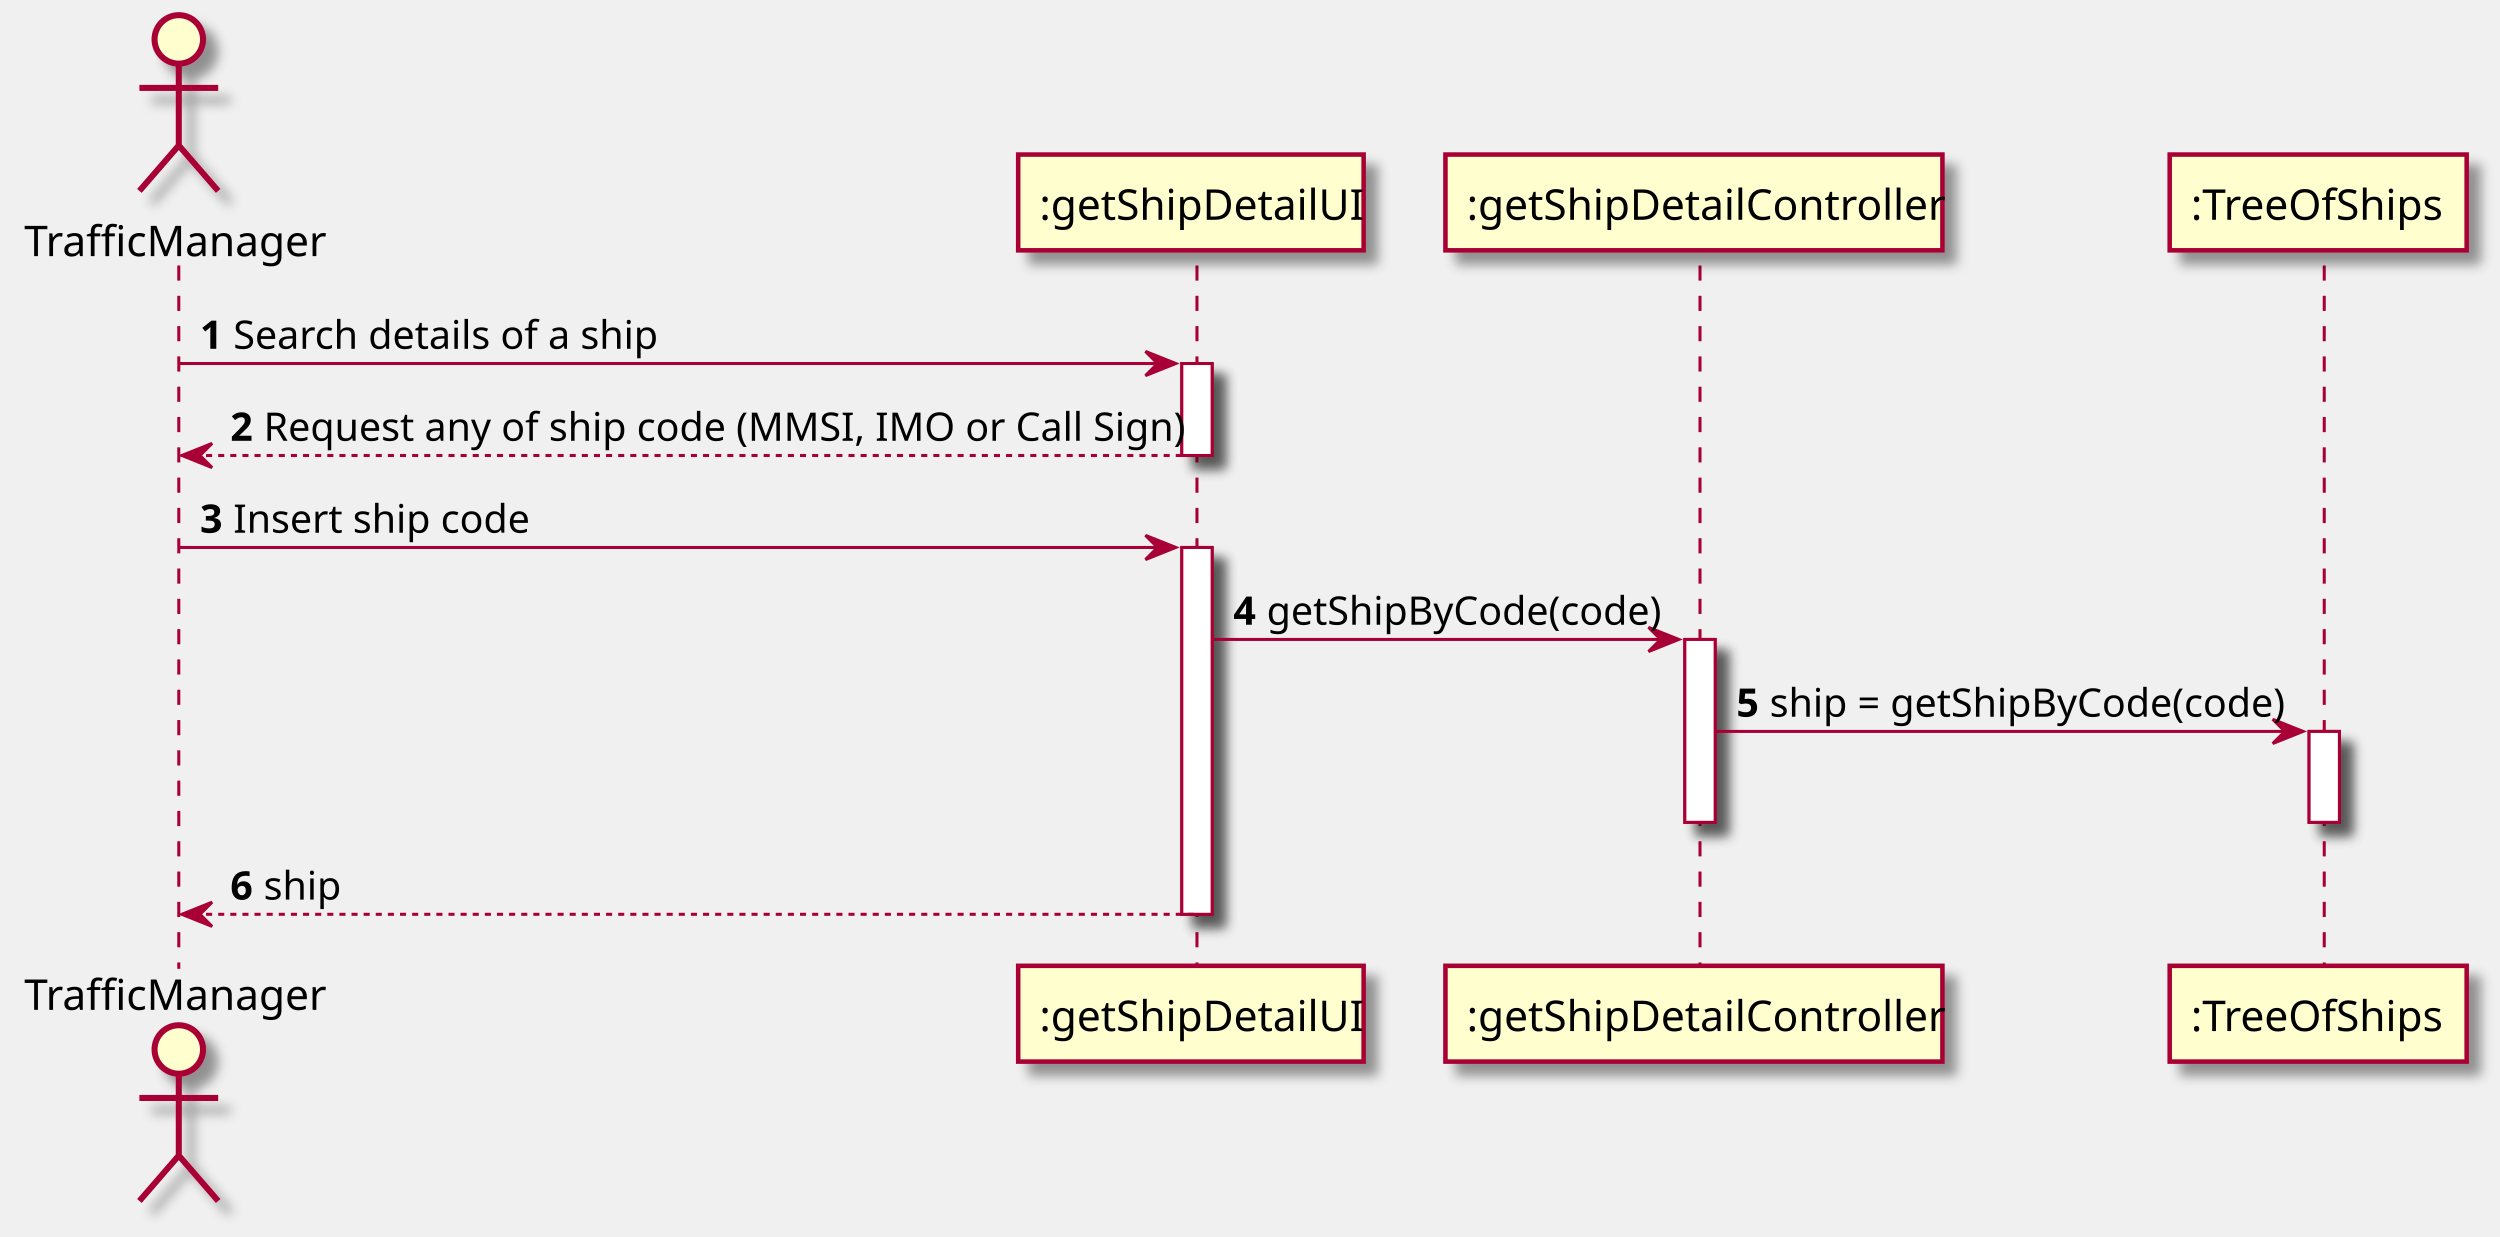
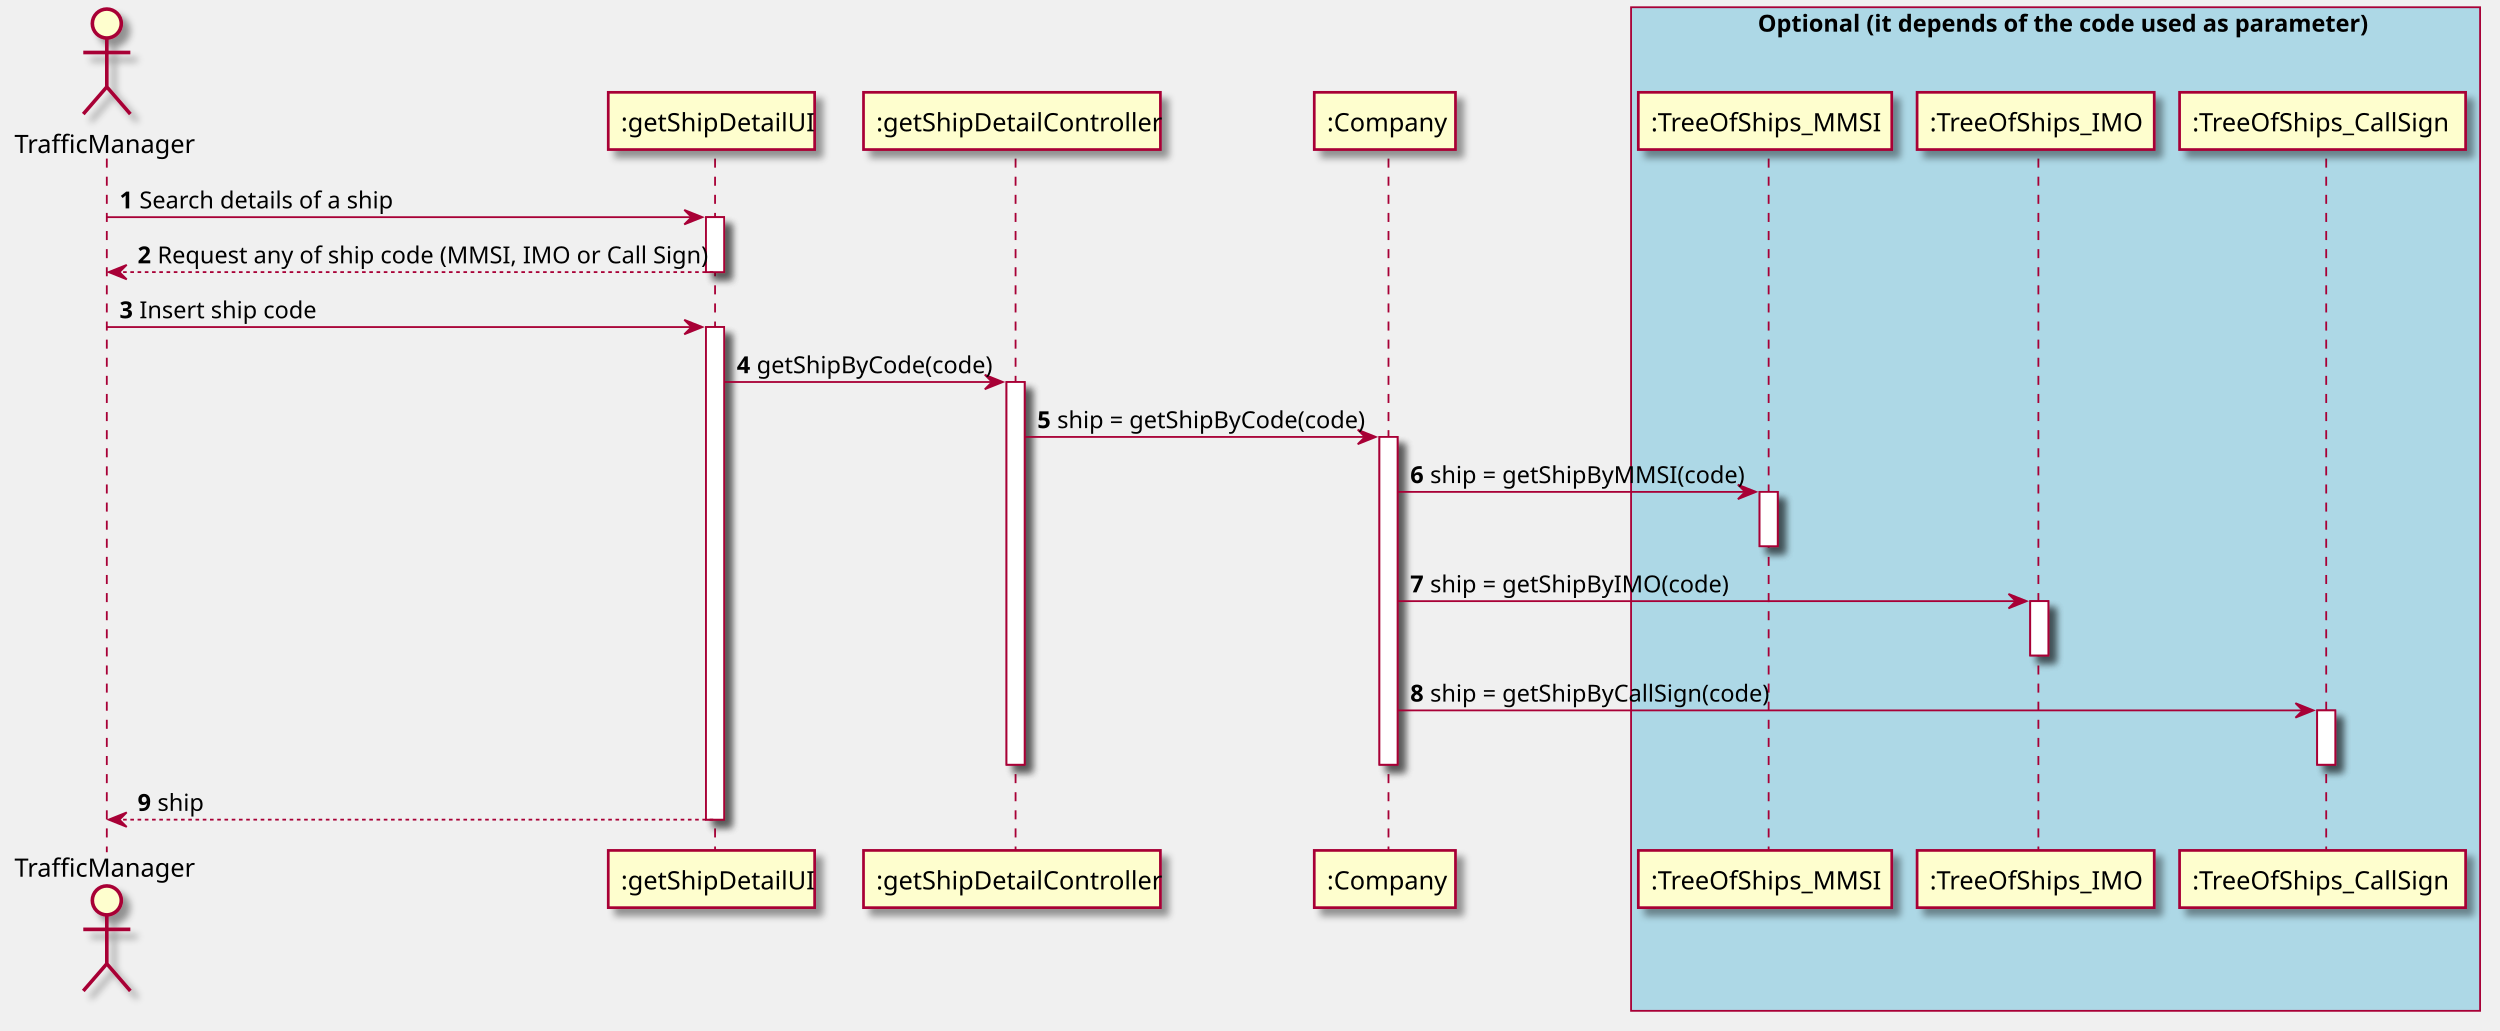
- <svg xmlns="http://www.w3.org/2000/svg" contentScriptType="application/ecmascript" contentStyleType="text/css" height="408px" preserveAspectRatio="none" style="width:825px;height:408px;" version="1.1" viewBox="0 0 825 408" width="825px" zoomAndPan="magnify">
+ <svg xmlns="http://www.w3.org/2000/svg" contentScriptType="application/ecmascript" contentStyleType="text/css" height="569px" preserveAspectRatio="none" style="width:1381px;height:569px;" version="1.1" viewBox="0 0 1381 569" width="1381px" zoomAndPan="magnify">
  <defs>
-     <filter height="300%" id="fyapx1f6qm2z5" width="300%" x="-1" y="-1">
+     <filter height="300%" id="f16k4oqeempzmo" width="300%" x="-1" y="-1">
      <feGaussianBlur result="blurOut" stdDeviation="2.0" />
      <feColorMatrix in="blurOut" result="blurOut2" type="matrix" values="0 0 0 0 0 0 0 0 0 0 0 0 0 0 0 0 0 0 .4 0" />
      <feOffset dx="4.0" dy="4.0" in="blurOut2" result="blurOut3" />
      <feBlend in="SourceGraphic" in2="blurOut3" mode="normal" />
    </filter>
  </defs>
  <g>
-     <rect fill="#FFFFFF" filter="url(#fyapx1f6qm2z5)" height="30.352" style="stroke: #A80036; stroke-width: 1.0;" width="10" x="390" y="119.961" />
-     <rect fill="#FFFFFF" filter="url(#fyapx1f6qm2z5)" height="121.055" style="stroke: #A80036; stroke-width: 1.0;" width="10" x="390" y="180.664" />
-     <rect fill="#FFFFFF" filter="url(#fyapx1f6qm2z5)" height="60.352" style="stroke: #A80036; stroke-width: 1.0;" width="10" x="556" y="211.016" />
-     <rect fill="#FFFFFF" filter="url(#fyapx1f6qm2z5)" height="30" style="stroke: #A80036; stroke-width: 1.0;" width="10" x="762" y="241.367" />
-     <line style="stroke: #A80036; stroke-width: 1.0; stroke-dasharray: 5.0,5.0;" x1="59" x2="59" y1="87.609" y2="319.719" />
-     <line style="stroke: #A80036; stroke-width: 1.0; stroke-dasharray: 5.0,5.0;" x1="395" x2="395" y1="87.609" y2="319.719" />
-     <line style="stroke: #A80036; stroke-width: 1.0; stroke-dasharray: 5.0,5.0;" x1="561" x2="561" y1="87.609" y2="319.719" />
-     <line style="stroke: #A80036; stroke-width: 1.0; stroke-dasharray: 5.0,5.0;" x1="767" x2="767" y1="87.609" y2="319.719" />
+     <rect fill="#ADD8E6" height="554.383" style="stroke: #A80036; stroke-width: 1.0;" width="469" x="901" y="4" />
+     <text fill="#000000" font-family="sans-serif" font-size="13" font-weight="bold" lengthAdjust="spacingAndGlyphs" textLength="329" x="971" y="17.495">Optional (it depends of the code used as parameter)</text>
+     <rect fill="#FFFFFF" filter="url(#f16k4oqeempzmo)" height="30.352" style="stroke: #A80036; stroke-width: 1.0;" width="10" x="390" y="119.961" />
+     <rect fill="#FFFFFF" filter="url(#f16k4oqeempzmo)" height="272.109" style="stroke: #A80036; stroke-width: 1.0;" width="10" x="390" y="180.664" />
+     <rect fill="#FFFFFF" filter="url(#f16k4oqeempzmo)" height="211.406" style="stroke: #A80036; stroke-width: 1.0;" width="10" x="556" y="211.016" />
+     <rect fill="#FFFFFF" filter="url(#f16k4oqeempzmo)" height="181.055" style="stroke: #A80036; stroke-width: 1.0;" width="10" x="762" y="241.367" />
+     <rect fill="#FFFFFF" filter="url(#f16k4oqeempzmo)" height="30" style="stroke: #A80036; stroke-width: 1.0;" width="10" x="972" y="271.719" />
+     <rect fill="#FFFFFF" filter="url(#f16k4oqeempzmo)" height="30" style="stroke: #A80036; stroke-width: 1.0;" width="10" x="1121.5" y="332.07" />
+     <rect fill="#FFFFFF" filter="url(#f16k4oqeempzmo)" height="30" style="stroke: #A80036; stroke-width: 1.0;" width="10" x="1280" y="392.422" />
+     <line style="stroke: #A80036; stroke-width: 1.0; stroke-dasharray: 5.0,5.0;" x1="59" x2="59" y1="87.609" y2="470.773" />
+     <line style="stroke: #A80036; stroke-width: 1.0; stroke-dasharray: 5.0,5.0;" x1="395" x2="395" y1="87.609" y2="470.773" />
+     <line style="stroke: #A80036; stroke-width: 1.0; stroke-dasharray: 5.0,5.0;" x1="561" x2="561" y1="87.609" y2="470.773" />
+     <line style="stroke: #A80036; stroke-width: 1.0; stroke-dasharray: 5.0,5.0;" x1="767" x2="767" y1="87.609" y2="470.773" />
+     <line style="stroke: #A80036; stroke-width: 1.0; stroke-dasharray: 5.0,5.0;" x1="977" x2="977" y1="87.609" y2="470.773" />
+     <line style="stroke: #A80036; stroke-width: 1.0; stroke-dasharray: 5.0,5.0;" x1="1126" x2="1126" y1="87.609" y2="470.773" />
+     <line style="stroke: #A80036; stroke-width: 1.0; stroke-dasharray: 5.0,5.0;" x1="1285" x2="1285" y1="87.609" y2="470.773" />
    <text fill="#000000" font-family="sans-serif" font-size="14" lengthAdjust="spacingAndGlyphs" textLength="96" x="8" y="84.533">TrafficManager</text>
-     <ellipse cx="59" cy="13" fill="#FEFECE" filter="url(#fyapx1f6qm2z5)" rx="8" ry="8" style="stroke: #A80036; stroke-width: 2.0;" />
-     <path d="M59,21 L59,48 M46,29 L72,29 M59,48 L46,63 M59,48 L72,63 " fill="none" filter="url(#fyapx1f6qm2z5)" style="stroke: #A80036; stroke-width: 2.0;" />
-     <text fill="#000000" font-family="sans-serif" font-size="14" lengthAdjust="spacingAndGlyphs" textLength="96" x="8" y="333.252">TrafficManager</text>
-     <ellipse cx="59" cy="346.328" fill="#FEFECE" filter="url(#fyapx1f6qm2z5)" rx="8" ry="8" style="stroke: #A80036; stroke-width: 2.0;" />
-     <path d="M59,354.328 L59,381.328 M46,362.328 L72,362.328 M59,381.328 L46,396.328 M59,381.328 L72,396.328 " fill="none" filter="url(#fyapx1f6qm2z5)" style="stroke: #A80036; stroke-width: 2.0;" />
-     <rect fill="#FEFECE" filter="url(#fyapx1f6qm2z5)" height="31.609" style="stroke: #A80036; stroke-width: 1.5;" width="114" x="336" y="51" />
+     <ellipse cx="59" cy="13" fill="#FEFECE" filter="url(#f16k4oqeempzmo)" rx="8" ry="8" style="stroke: #A80036; stroke-width: 2.0;" />
+     <path d="M59,21 L59,48 M46,29 L72,29 M59,48 L46,63 M59,48 L72,63 " fill="none" filter="url(#f16k4oqeempzmo)" style="stroke: #A80036; stroke-width: 2.0;" />
+     <text fill="#000000" font-family="sans-serif" font-size="14" lengthAdjust="spacingAndGlyphs" textLength="96" x="8" y="484.307">TrafficManager</text>
+     <ellipse cx="59" cy="497.383" fill="#FEFECE" filter="url(#f16k4oqeempzmo)" rx="8" ry="8" style="stroke: #A80036; stroke-width: 2.0;" />
+     <path d="M59,505.383 L59,532.383 M46,513.383 L72,513.383 M59,532.383 L46,547.383 M59,532.383 L72,547.383 " fill="none" filter="url(#f16k4oqeempzmo)" style="stroke: #A80036; stroke-width: 2.0;" />
+     <rect fill="#FEFECE" filter="url(#f16k4oqeempzmo)" height="31.609" style="stroke: #A80036; stroke-width: 1.5;" width="114" x="336" y="51" />
    <text fill="#000000" font-family="sans-serif" font-size="14" lengthAdjust="spacingAndGlyphs" textLength="100" x="343" y="72.533">:getShipDetailUI</text>
-     <rect fill="#FEFECE" filter="url(#fyapx1f6qm2z5)" height="31.609" style="stroke: #A80036; stroke-width: 1.5;" width="114" x="336" y="318.719" />
-     <text fill="#000000" font-family="sans-serif" font-size="14" lengthAdjust="spacingAndGlyphs" textLength="100" x="343" y="340.252">:getShipDetailUI</text>
-     <rect fill="#FEFECE" filter="url(#fyapx1f6qm2z5)" height="31.609" style="stroke: #A80036; stroke-width: 1.5;" width="164" x="477" y="51" />
+     <rect fill="#FEFECE" filter="url(#f16k4oqeempzmo)" height="31.609" style="stroke: #A80036; stroke-width: 1.5;" width="114" x="336" y="469.773" />
+     <text fill="#000000" font-family="sans-serif" font-size="14" lengthAdjust="spacingAndGlyphs" textLength="100" x="343" y="491.307">:getShipDetailUI</text>
+     <rect fill="#FEFECE" filter="url(#f16k4oqeempzmo)" height="31.609" style="stroke: #A80036; stroke-width: 1.5;" width="164" x="477" y="51" />
    <text fill="#000000" font-family="sans-serif" font-size="14" lengthAdjust="spacingAndGlyphs" textLength="150" x="484" y="72.533">:getShipDetailController</text>
-     <rect fill="#FEFECE" filter="url(#fyapx1f6qm2z5)" height="31.609" style="stroke: #A80036; stroke-width: 1.5;" width="164" x="477" y="318.719" />
-     <text fill="#000000" font-family="sans-serif" font-size="14" lengthAdjust="spacingAndGlyphs" textLength="150" x="484" y="340.252">:getShipDetailController</text>
-     <rect fill="#FEFECE" filter="url(#fyapx1f6qm2z5)" height="31.609" style="stroke: #A80036; stroke-width: 1.5;" width="98" x="716" y="51" />
-     <text fill="#000000" font-family="sans-serif" font-size="14" lengthAdjust="spacingAndGlyphs" textLength="84" x="723" y="72.533">:TreeOfShips</text>
-     <rect fill="#FEFECE" filter="url(#fyapx1f6qm2z5)" height="31.609" style="stroke: #A80036; stroke-width: 1.5;" width="98" x="716" y="318.719" />
-     <text fill="#000000" font-family="sans-serif" font-size="14" lengthAdjust="spacingAndGlyphs" textLength="84" x="723" y="340.252">:TreeOfShips</text>
-     <rect fill="#FFFFFF" filter="url(#fyapx1f6qm2z5)" height="30.352" style="stroke: #A80036; stroke-width: 1.0;" width="10" x="390" y="119.961" />
-     <rect fill="#FFFFFF" filter="url(#fyapx1f6qm2z5)" height="121.055" style="stroke: #A80036; stroke-width: 1.0;" width="10" x="390" y="180.664" />
-     <rect fill="#FFFFFF" filter="url(#fyapx1f6qm2z5)" height="60.352" style="stroke: #A80036; stroke-width: 1.0;" width="10" x="556" y="211.016" />
-     <rect fill="#FFFFFF" filter="url(#fyapx1f6qm2z5)" height="30" style="stroke: #A80036; stroke-width: 1.0;" width="10" x="762" y="241.367" />
+     <rect fill="#FEFECE" filter="url(#f16k4oqeempzmo)" height="31.609" style="stroke: #A80036; stroke-width: 1.5;" width="164" x="477" y="469.773" />
+     <text fill="#000000" font-family="sans-serif" font-size="14" lengthAdjust="spacingAndGlyphs" textLength="150" x="484" y="491.307">:getShipDetailController</text>
+     <rect fill="#FEFECE" filter="url(#f16k4oqeempzmo)" height="31.609" style="stroke: #A80036; stroke-width: 1.5;" width="78" x="726" y="51" />
+     <text fill="#000000" font-family="sans-serif" font-size="14" lengthAdjust="spacingAndGlyphs" textLength="64" x="733" y="72.533">:Company</text>
+     <rect fill="#FEFECE" filter="url(#f16k4oqeempzmo)" height="31.609" style="stroke: #A80036; stroke-width: 1.5;" width="78" x="726" y="469.773" />
+     <text fill="#000000" font-family="sans-serif" font-size="14" lengthAdjust="spacingAndGlyphs" textLength="64" x="733" y="491.307">:Company</text>
+     <rect fill="#FEFECE" filter="url(#f16k4oqeempzmo)" height="31.609" style="stroke: #A80036; stroke-width: 1.5;" width="140" x="905" y="51" />
+     <text fill="#000000" font-family="sans-serif" font-size="14" lengthAdjust="spacingAndGlyphs" textLength="126" x="912" y="72.533">:TreeOfShips_MMSI</text>
+     <rect fill="#FEFECE" filter="url(#f16k4oqeempzmo)" height="31.609" style="stroke: #A80036; stroke-width: 1.5;" width="140" x="905" y="469.773" />
+     <text fill="#000000" font-family="sans-serif" font-size="14" lengthAdjust="spacingAndGlyphs" textLength="126" x="912" y="491.307">:TreeOfShips_MMSI</text>
+     <rect fill="#FEFECE" filter="url(#f16k4oqeempzmo)" height="31.609" style="stroke: #A80036; stroke-width: 1.5;" width="131" x="1059" y="51" />
+     <text fill="#000000" font-family="sans-serif" font-size="14" lengthAdjust="spacingAndGlyphs" textLength="117" x="1066" y="72.533">:TreeOfShips_IMO</text>
+     <rect fill="#FEFECE" filter="url(#f16k4oqeempzmo)" height="31.609" style="stroke: #A80036; stroke-width: 1.5;" width="131" x="1059" y="469.773" />
+     <text fill="#000000" font-family="sans-serif" font-size="14" lengthAdjust="spacingAndGlyphs" textLength="117" x="1066" y="491.307">:TreeOfShips_IMO</text>
+     <rect fill="#FEFECE" filter="url(#f16k4oqeempzmo)" height="31.609" style="stroke: #A80036; stroke-width: 1.5;" width="158" x="1204" y="51" />
+     <text fill="#000000" font-family="sans-serif" font-size="14" lengthAdjust="spacingAndGlyphs" textLength="144" x="1211" y="72.533">:TreeOfShips_CallSign</text>
+     <rect fill="#FEFECE" filter="url(#f16k4oqeempzmo)" height="31.609" style="stroke: #A80036; stroke-width: 1.5;" width="158" x="1204" y="469.773" />
+     <text fill="#000000" font-family="sans-serif" font-size="14" lengthAdjust="spacingAndGlyphs" textLength="144" x="1211" y="491.307">:TreeOfShips_CallSign</text>
+     <rect fill="#FFFFFF" filter="url(#f16k4oqeempzmo)" height="30.352" style="stroke: #A80036; stroke-width: 1.0;" width="10" x="390" y="119.961" />
+     <rect fill="#FFFFFF" filter="url(#f16k4oqeempzmo)" height="272.109" style="stroke: #A80036; stroke-width: 1.0;" width="10" x="390" y="180.664" />
+     <rect fill="#FFFFFF" filter="url(#f16k4oqeempzmo)" height="211.406" style="stroke: #A80036; stroke-width: 1.0;" width="10" x="556" y="211.016" />
+     <rect fill="#FFFFFF" filter="url(#f16k4oqeempzmo)" height="181.055" style="stroke: #A80036; stroke-width: 1.0;" width="10" x="762" y="241.367" />
+     <rect fill="#FFFFFF" filter="url(#f16k4oqeempzmo)" height="30" style="stroke: #A80036; stroke-width: 1.0;" width="10" x="972" y="271.719" />
+     <rect fill="#FFFFFF" filter="url(#f16k4oqeempzmo)" height="30" style="stroke: #A80036; stroke-width: 1.0;" width="10" x="1121.5" y="332.07" />
+     <rect fill="#FFFFFF" filter="url(#f16k4oqeempzmo)" height="30" style="stroke: #A80036; stroke-width: 1.0;" width="10" x="1280" y="392.422" />
    <polygon fill="#A80036" points="378,115.961,388,119.961,378,123.961,382,119.961" style="stroke: #A80036; stroke-width: 1.0;" />
    <line style="stroke: #A80036; stroke-width: 1.0;" x1="59" x2="384" y1="119.961" y2="119.961" />
    <text fill="#000000" font-family="sans-serif" font-size="13" font-weight="bold" lengthAdjust="spacingAndGlyphs" textLength="7" x="66" y="115.105">1</text>
    <text fill="#000000" font-family="sans-serif" font-size="13" lengthAdjust="spacingAndGlyphs" textLength="136" x="77" y="115.105">Search details of a ship</text>
    <polygon fill="#A80036" points="70,146.312,60,150.312,70,154.312,66,150.312" style="stroke: #A80036; stroke-width: 1.0;" />
    <line style="stroke: #A80036; stroke-width: 1.0; stroke-dasharray: 2.0,2.0;" x1="64" x2="394" y1="150.312" y2="150.312" />
    <text fill="#000000" font-family="sans-serif" font-size="13" font-weight="bold" lengthAdjust="spacingAndGlyphs" textLength="7" x="76" y="145.456">2</text>
    <text fill="#000000" font-family="sans-serif" font-size="13" lengthAdjust="spacingAndGlyphs" textLength="296" x="87" y="145.456">Request any of ship code (MMSI, IMO or Call Sign)</text>
    <polygon fill="#A80036" points="378,176.664,388,180.664,378,184.664,382,180.664" style="stroke: #A80036; stroke-width: 1.0;" />
    <line style="stroke: #A80036; stroke-width: 1.0;" x1="59" x2="384" y1="180.664" y2="180.664" />
    <text fill="#000000" font-family="sans-serif" font-size="13" font-weight="bold" lengthAdjust="spacingAndGlyphs" textLength="7" x="66" y="175.808">3</text>
    <text fill="#000000" font-family="sans-serif" font-size="13" lengthAdjust="spacingAndGlyphs" textLength="92" x="77" y="175.808">Insert ship code</text>
    <polygon fill="#A80036" points="544,207.016,554,211.016,544,215.016,548,211.016" style="stroke: #A80036; stroke-width: 1.0;" />
    <line style="stroke: #A80036; stroke-width: 1.0;" x1="400" x2="550" y1="211.016" y2="211.016" />
    <text fill="#000000" font-family="sans-serif" font-size="13" font-weight="bold" lengthAdjust="spacingAndGlyphs" textLength="7" x="407" y="206.159">4</text>
    <text fill="#000000" font-family="sans-serif" font-size="13" lengthAdjust="spacingAndGlyphs" textLength="126" x="418" y="206.159">getShipByCode(code)</text>
    <polygon fill="#A80036" points="750,237.367,760,241.367,750,245.367,754,241.367" style="stroke: #A80036; stroke-width: 1.0;" />
    <line style="stroke: #A80036; stroke-width: 1.0;" x1="566" x2="756" y1="241.367" y2="241.367" />
    <text fill="#000000" font-family="sans-serif" font-size="13" font-weight="bold" lengthAdjust="spacingAndGlyphs" textLength="7" x="573" y="236.511">5</text>
    <text fill="#000000" font-family="sans-serif" font-size="13" lengthAdjust="spacingAndGlyphs" textLength="166" x="584" y="236.511">ship = getShipByCode(code)</text>
-     <polygon fill="#A80036" points="70,297.719,60,301.719,70,305.719,66,301.719" style="stroke: #A80036; stroke-width: 1.0;" />
-     <line style="stroke: #A80036; stroke-width: 1.0; stroke-dasharray: 2.0,2.0;" x1="64" x2="394" y1="301.719" y2="301.719" />
-     <text fill="#000000" font-family="sans-serif" font-size="13" font-weight="bold" lengthAdjust="spacingAndGlyphs" textLength="7" x="76" y="296.862">6</text>
-     <text fill="#000000" font-family="sans-serif" font-size="13" lengthAdjust="spacingAndGlyphs" textLength="24" x="87" y="296.862">ship</text>
+     <polygon fill="#A80036" points="960,267.719,970,271.719,960,275.719,964,271.719" style="stroke: #A80036; stroke-width: 1.0;" />
+     <line style="stroke: #A80036; stroke-width: 1.0;" x1="772" x2="966" y1="271.719" y2="271.719" />
+     <text fill="#000000" font-family="sans-serif" font-size="13" font-weight="bold" lengthAdjust="spacingAndGlyphs" textLength="7" x="779" y="266.862">6</text>
+     <text fill="#000000" font-family="sans-serif" font-size="13" lengthAdjust="spacingAndGlyphs" textLength="170" x="790" y="266.862">ship = getShipByMMSI(code)</text>
+     <polygon fill="#A80036" points="1109.5,328.07,1119.5,332.07,1109.5,336.07,1113.5,332.07" style="stroke: #A80036; stroke-width: 1.0;" />
+     <line style="stroke: #A80036; stroke-width: 1.0;" x1="772" x2="1115.5" y1="332.07" y2="332.07" />
+     <text fill="#000000" font-family="sans-serif" font-size="13" font-weight="bold" lengthAdjust="spacingAndGlyphs" textLength="7" x="779" y="327.214">7</text>
+     <text fill="#000000" font-family="sans-serif" font-size="13" lengthAdjust="spacingAndGlyphs" textLength="160" x="790" y="327.214">ship = getShipByIMO(code)</text>
+     <polygon fill="#A80036" points="1268,388.422,1278,392.422,1268,396.422,1272,392.422" style="stroke: #A80036; stroke-width: 1.0;" />
+     <line style="stroke: #A80036; stroke-width: 1.0;" x1="772" x2="1274" y1="392.422" y2="392.422" />
+     <text fill="#000000" font-family="sans-serif" font-size="13" font-weight="bold" lengthAdjust="spacingAndGlyphs" textLength="7" x="779" y="387.565">8</text>
+     <text fill="#000000" font-family="sans-serif" font-size="13" lengthAdjust="spacingAndGlyphs" textLength="184" x="790" y="387.565">ship = getShipByCallSign(code)</text>
+     <polygon fill="#A80036" points="70,448.773,60,452.773,70,456.773,66,452.773" style="stroke: #A80036; stroke-width: 1.0;" />
+     <line style="stroke: #A80036; stroke-width: 1.0; stroke-dasharray: 2.0,2.0;" x1="64" x2="394" y1="452.773" y2="452.773" />
+     <text fill="#000000" font-family="sans-serif" font-size="13" font-weight="bold" lengthAdjust="spacingAndGlyphs" textLength="7" x="76" y="447.917">9</text>
+     <text fill="#000000" font-family="sans-serif" font-size="13" lengthAdjust="spacingAndGlyphs" textLength="24" x="87" y="447.917">ship</text>
  </g>
</svg>
